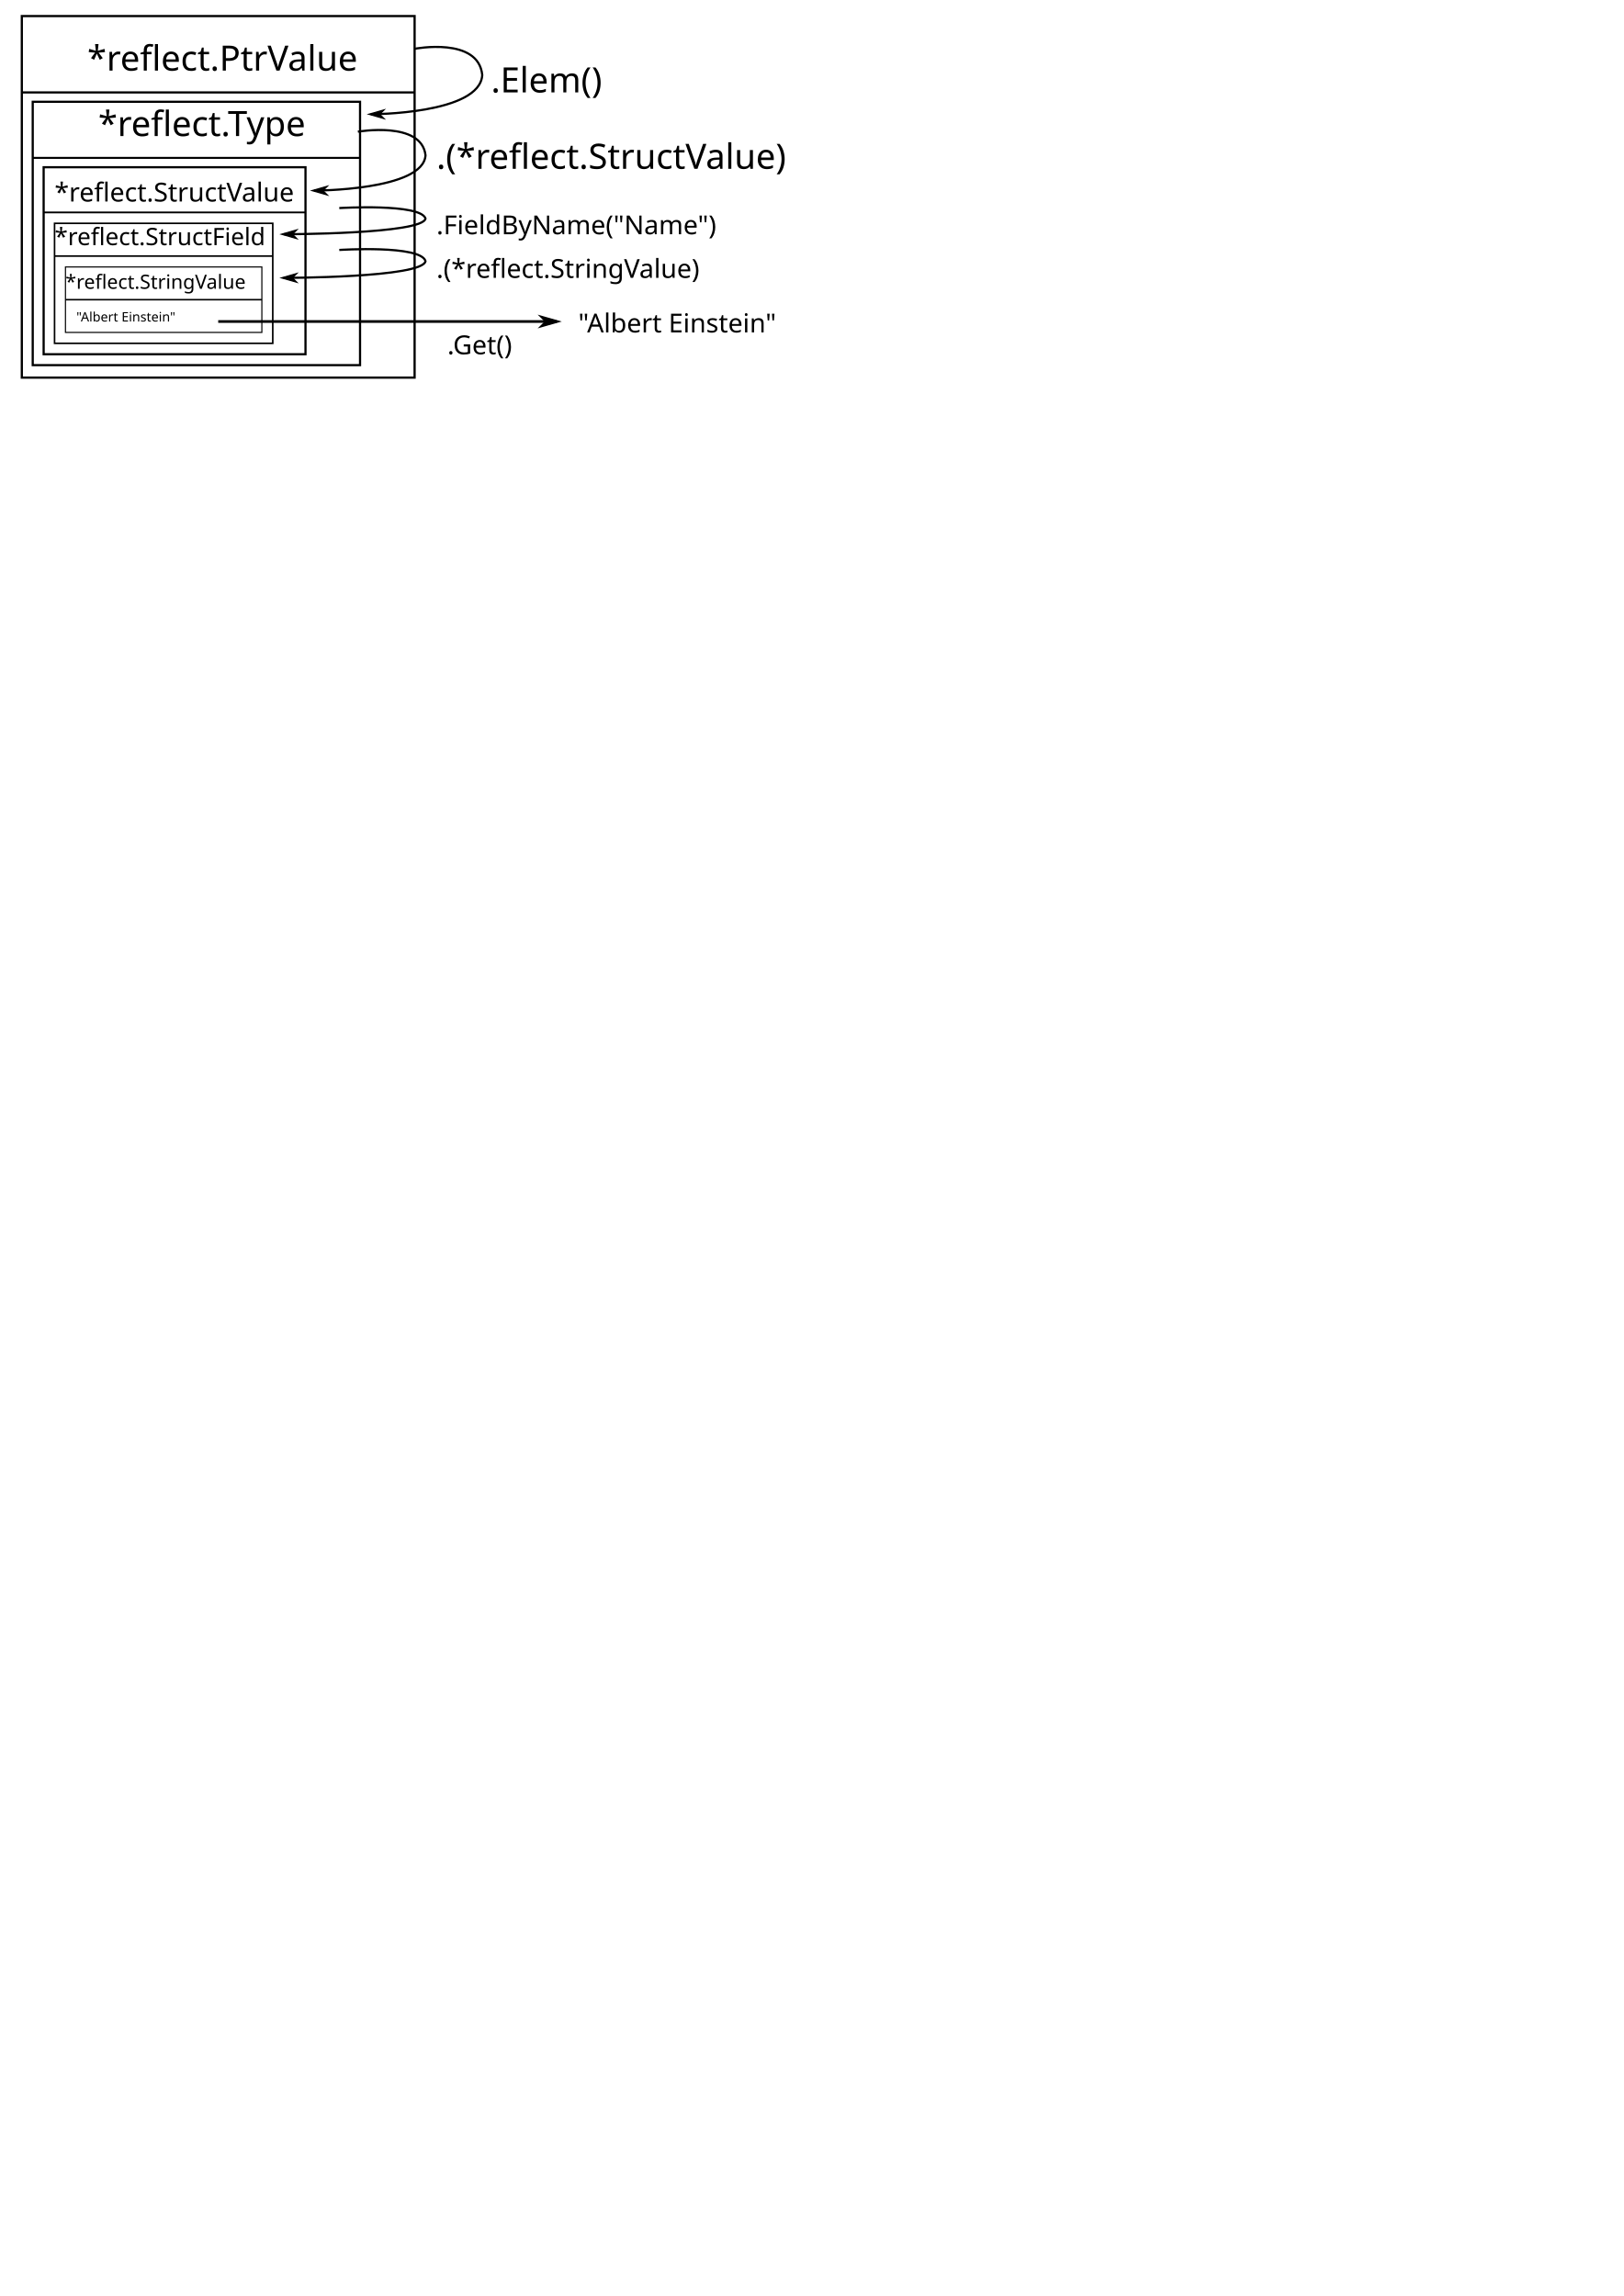
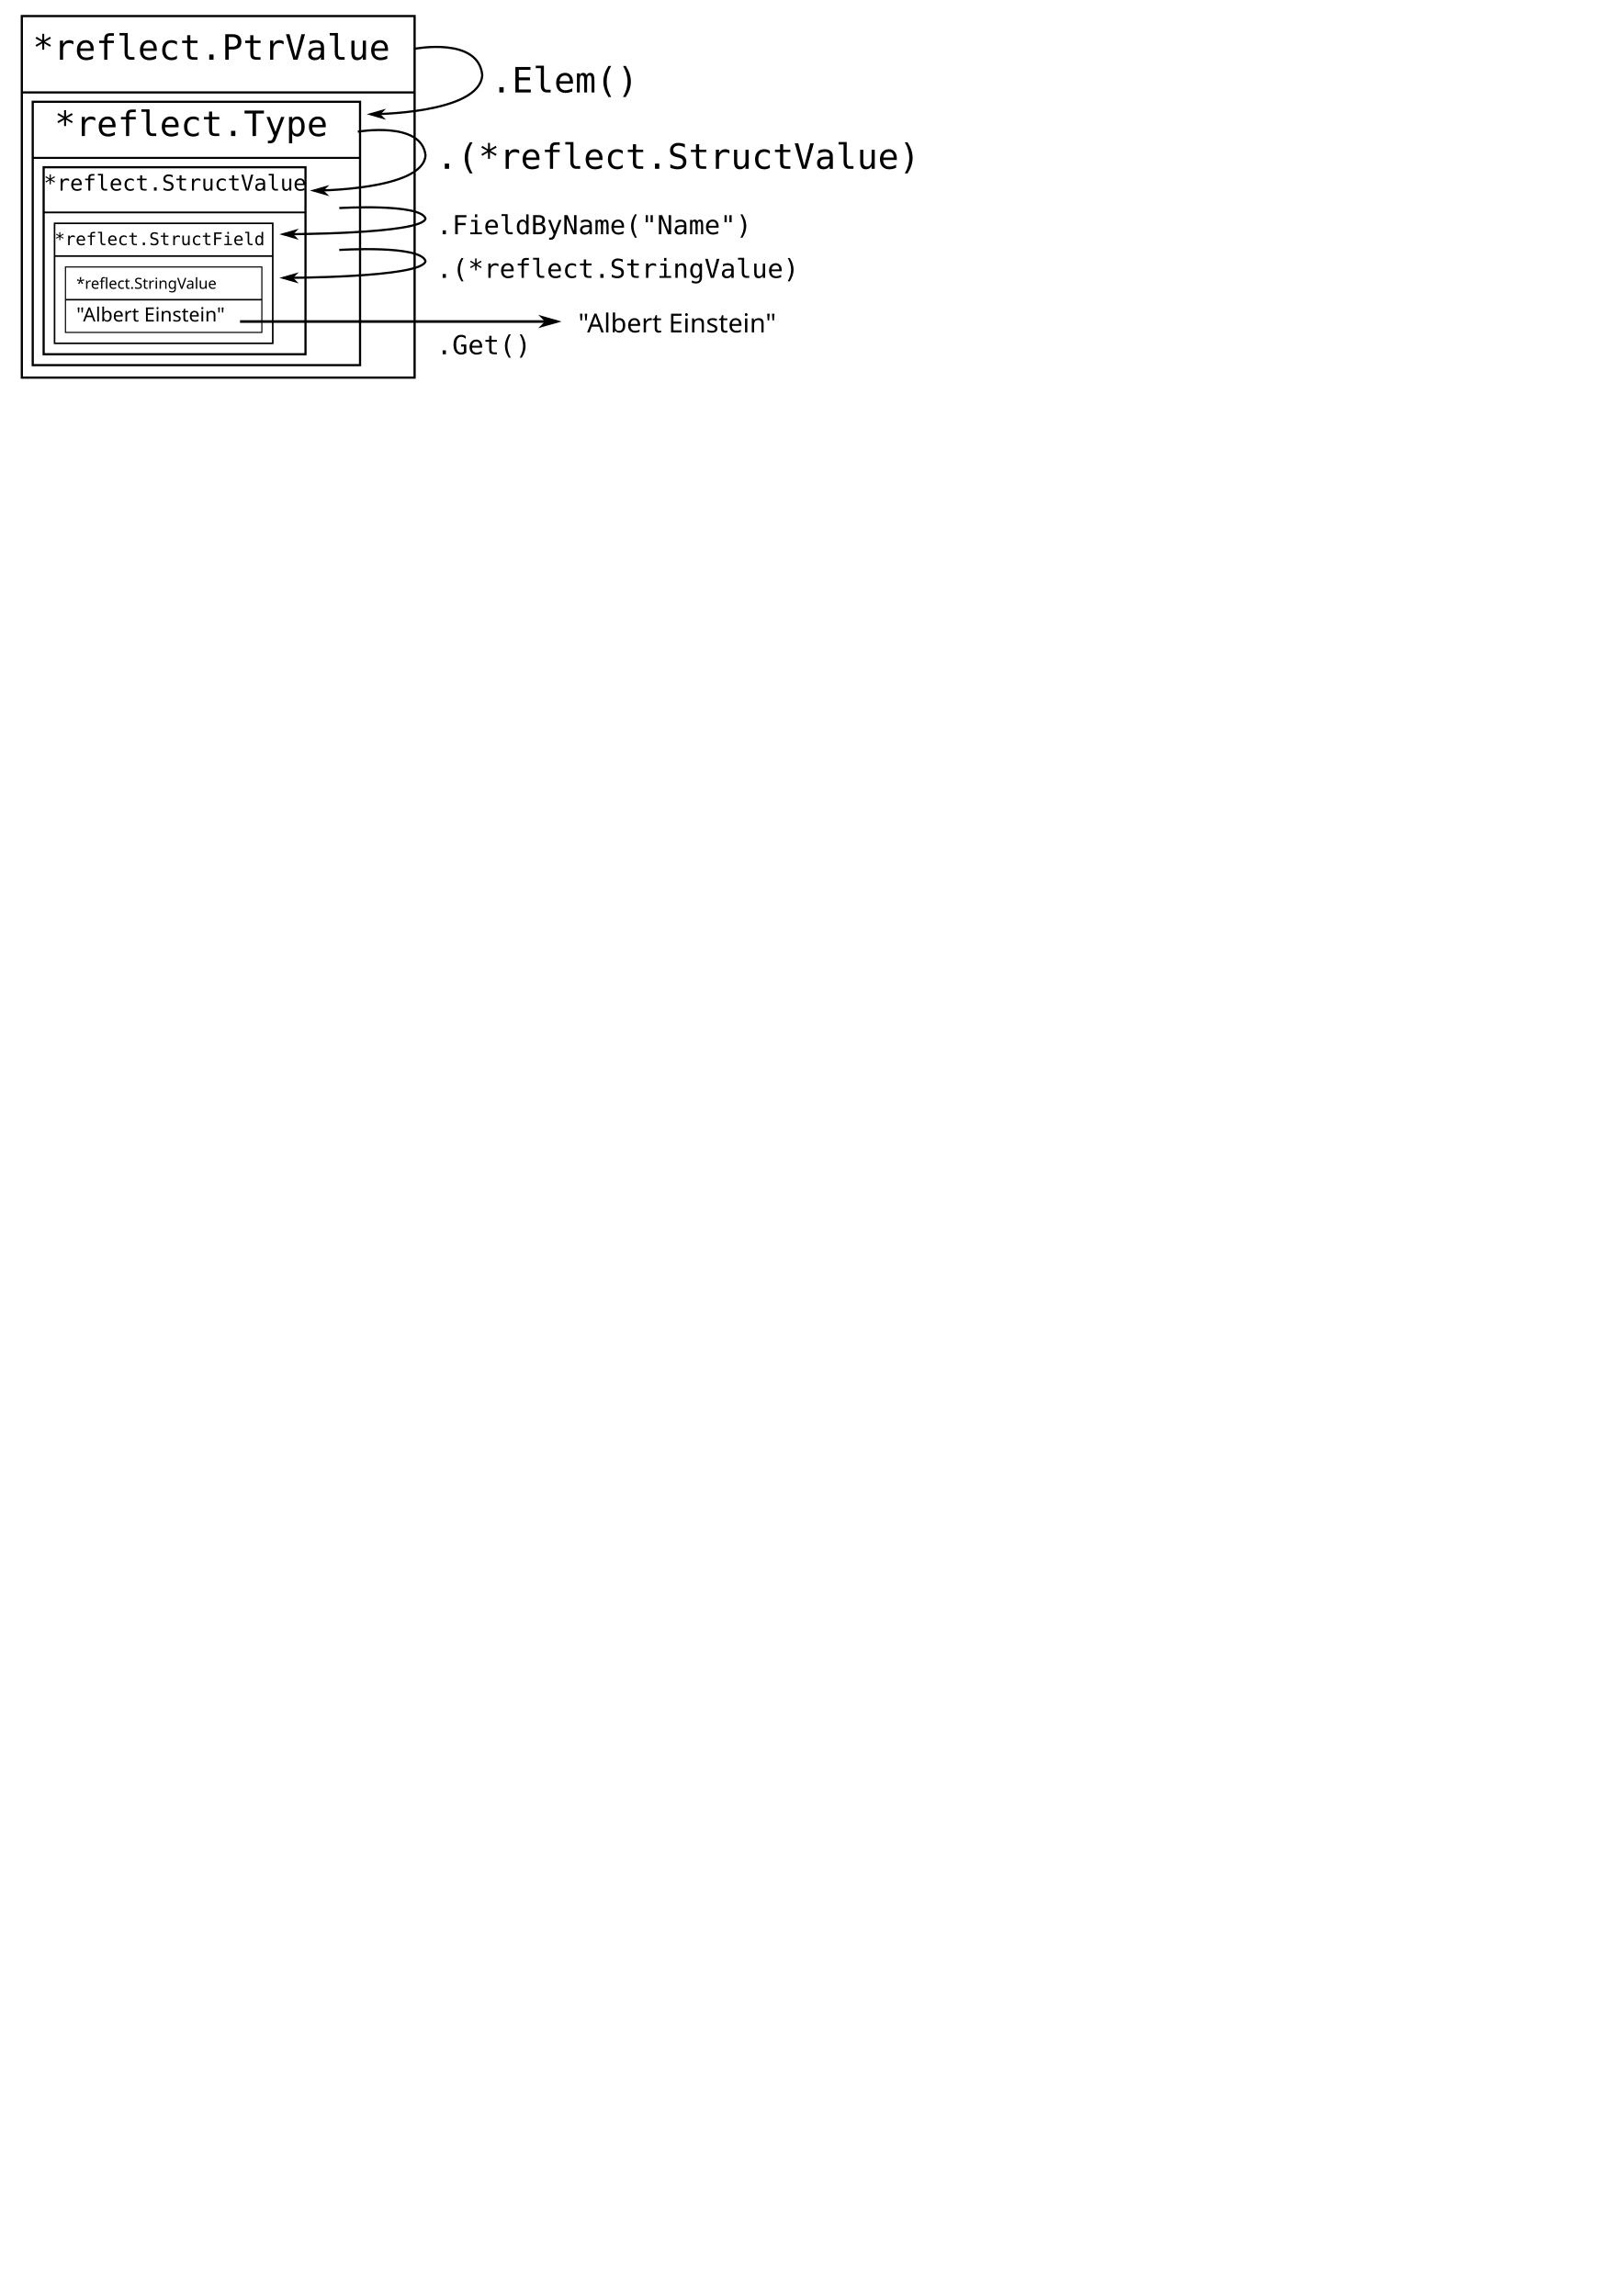
<svg xmlns="http://www.w3.org/2000/svg" width="744.094" height="1052.362" id="svg2" version="1.1">
  <defs id="defs4">
    <marker orient="auto" refY="0.0" refX="0.0" id="Arrow1Lstart" style="overflow:visible">
      <path id="path4056" d="M 0.0,0.0 L 5.0,-5.0 L -12.5,0.0 L 5.0,5.0 L 0.0,0.0 z " style="fill-rule:evenodd;stroke:#000000;stroke-width:1.0pt;marker-start:none" transform="scale(0.8) translate(12.5,0)" />
    </marker>
    <marker orient="auto" refY="0.0" refX="0.0" id="Arrow2Send" style="overflow:visible;">
      <path id="path3716" style="font-size:12.0;fill-rule:evenodd;stroke-width:0.625;stroke-linejoin:round;" d="M 8.719,4.034 L -2.207,0.016 L 8.719,-4.002 C 6.973,-1.63 6.983,1.616 8.719,4.034 z " transform="scale(0.3) rotate(180) translate(-2.3,0)" />
    </marker>
    <marker orient="auto" refY="0.0" refX="0.0" id="Arrow2Lend" style="overflow:visible;">
      <path id="path3704" style="font-size:12.0;fill-rule:evenodd;stroke-width:0.625;stroke-linejoin:round;" d="M 8.719,4.034 L -2.207,0.016 L 8.719,-4.002 C 6.973,-1.63 6.983,1.616 8.719,4.034 z " transform="scale(1.1) rotate(180) translate(1,0)" />
    </marker>
    <marker orient="auto" refY="0.0" refX="0.0" id="Arrow1Mend" style="overflow:visible;">
      <path id="path3713" d="M 0.0,0.0 L 5.0,-5.0 L -12.5,0.0 L 5.0,5.0 L 0.0,0.0 z " style="fill-rule:evenodd;stroke:#000000;stroke-width:1.0pt;marker-start:none;" transform="scale(0.4) rotate(180) translate(10,0)" />
    </marker>
    <marker orient="auto" refY="0.0" refX="0.0" id="Arrow1Lend" style="overflow:visible;">
      <path id="path3707" d="M 0.0,0.0 L 5.0,-5.0 L -12.5,0.0 L 5.0,5.0 L 0.0,0.0 z " style="fill-rule:evenodd;stroke:#000000;stroke-width:1.0pt;marker-start:none;" transform="scale(0.8) rotate(180) translate(12.5,0)" />
    </marker>
    <marker orient="auto" refY="0" refX="0" id="Arrow1Mend-2" style="overflow:visible">
      <path id="path3713-9" d="M 0,0 5,-5 -12.5,0 5,5 0,0 z" style="fill-rule:evenodd;stroke:#000000;stroke-width:1pt;marker-start:none" transform="matrix(-0.4,0,0,-0.4,-4,0)" />
    </marker>
    <marker orient="auto" refY="0" refX="0" id="Arrow1Mend-1" style="overflow:visible">
      <path id="path3713-1" d="M 0,0 5,-5 -12.5,0 5,5 0,0 z" style="fill-rule:evenodd;stroke:#000000;stroke-width:1pt;marker-start:none" transform="matrix(-0.4,0,0,-0.4,-4,0)" />
    </marker>
    <marker orient="auto" refY="0" refX="0" id="Arrow1Mend-3" style="overflow:visible">
      <path id="path3713-6" d="M 0,0 5,-5 -12.5,0 5,5 0,0 z" style="fill-rule:evenodd;stroke:#000000;stroke-width:1pt;marker-start:none" transform="matrix(-0.4,0,0,-0.4,-4,0)" />
    </marker>
    <marker orient="auto" refY="0" refX="0" id="Arrow1Mend-21" style="overflow:visible">
      <path id="path3713-0" d="M 0,0 5,-5 -12.5,0 5,5 0,0 z" style="fill-rule:evenodd;stroke:#000000;stroke-width:1pt;marker-start:none" transform="matrix(-0.4,0,0,-0.4,-4,0)" />
    </marker>
    <marker orient="auto" refY="0" refX="0" id="Arrow1Mend-28" style="overflow:visible">
      <path id="path3713-4" d="M 0,0 5,-5 -12.5,0 5,5 0,0 z" style="fill-rule:evenodd;stroke:#000000;stroke-width:1pt;marker-start:none" transform="matrix(-0.4,0,0,-0.4,-4,0)" />
    </marker>
    <marker orient="auto" refY="0" refX="0" id="Arrow1Mend-28-6" style="overflow:visible">
      <path id="path3713-4-6" d="M 0,0 5,-5 -12.5,0 5,5 0,0 z" style="fill-rule:evenodd;stroke:#000000;stroke-width:1pt;marker-start:none" transform="matrix(-0.4,0,0,-0.4,-4,0)" />
    </marker>
    <marker orient="auto" refY="0" refX="0" id="Arrow1Mend-28-7" style="overflow:visible">
      <path id="path3713-4-1" d="M 0,0 5,-5 -12.5,0 5,5 0,0 z" style="fill-rule:evenodd;stroke:#000000;stroke-width:1pt;marker-start:none" transform="matrix(-0.4,0,0,-0.4,-4,0)" />
    </marker>
    <marker orient="auto" refY="0" refX="0" id="Arrow1Mend-28-9" style="overflow:visible">
      <path id="path3713-4-4" d="M 0,0 5,-5 -12.5,0 5,5 0,0 z" style="fill-rule:evenodd;stroke:#000000;stroke-width:1pt;marker-start:none" transform="matrix(-0.4,0,0,-0.4,-4,0)" />
    </marker>
  </defs>
  <g id="layer1">
    <rect style="fill:none" id="rect2822" width="58.571" height="40" x="88.571" y="106.648" ry="11.429" />
    <rect style="fill:none" id="rect2824" width="31.429" height="37.143" x="85.714" y="103.791" ry="11.429" />
    <rect style="fill:none" id="rect2826" width="38.571" height="31.429" x="68.571" y="42.362" ry="11.429" />
    <rect style="fill:none;stroke:#000000;stroke-width:1.02;stroke-miterlimit:4;stroke-opacity:1;stroke-dasharray:none" id="rect3604" width="180" height="165.714" x="10" y="7.362" ry="0" />
    <rect style="fill:none" id="rect2826-8" width="38.571" height="31.429" x="120.964" y="76.898" ry="11.429" />
    <rect style="fill:none;stroke:#000000;stroke-width:1;stroke-miterlimit:4;stroke-opacity:1;stroke-dasharray:none" id="rect3604-5" width="150" height="120.714" x="15" y="46.648" ry="0" />
    <rect style="fill:none" id="rect2826-85" width="38.571" height="31.429" x="192.393" y="74.041" ry="11.429" />
    <rect style="fill:none;stroke:#000000;stroke-width:1;stroke-miterlimit:4;stroke-opacity:1;stroke-dasharray:none" id="rect3604-61" width="120" height="85.714" x="20" y="76.648" ry="0" />
    <text xml:space="preserve" style="font-size:16px;font-style:normal;font-variant:normal;font-weight:normal;font-stretch:normal;text-align:start;line-height:125%;writing-mode:lr-tb;text-anchor:start;fill:#000000;fill-opacity:1;stroke:none;font-family:Droid Serif;-inkscape-font-specification:Droid Serif" x="227.143" y="121.648" id="text3657">
      <tspan id="tspan3659" x="227.143" y="121.648" />
    </text>
-     <path style="fill:none;stroke:#000000;stroke-width:1.245;stroke-linecap:butt;stroke-linejoin:miter;stroke-miterlimit:4;stroke-opacity:1;stroke-dasharray:none;marker-start:none;marker-end:url(#Arrow1Mend)" d="m 100,147.362 c 124,0 155,0 155,0" id="path2894-3-5" />
-     <text xml:space="preserve" style="font-size:16px;font-style:normal;font-variant:normal;font-weight:normal;font-stretch:normal;text-align:start;line-height:125%;writing-mode:lr-tb;text-anchor:start;fill:#000000;fill-opacity:1;stroke:none;font-family:Droid Serif;-inkscape-font-specification:Droid Serif" x="40" y="32.362" id="text5075-68">
-       <tspan id="tspan5077-9" x="40" y="32.362">*reflect.PtrValue</tspan>
+     <path style="fill:none;stroke:#000000;stroke-width:1.204;stroke-linecap:butt;stroke-linejoin:miter;stroke-miterlimit:4;stroke-opacity:1;stroke-dasharray:none;marker-start:none;marker-end:url(#Arrow1Mend)" d="m 110,147.362 c 116,0 145,0 145,0" id="path2894-3-5" />
+     <text xml:space="preserve" style="font-size:16px;font-style:normal;font-variant:normal;font-weight:normal;font-stretch:normal;text-align:start;line-height:125%;writing-mode:lr-tb;text-anchor:start;fill:#000000;fill-opacity:1;stroke:none;font-family:DejaVu Sans Mono;-inkscape-font-specification:DejaVu Sans Mono" x="15" y="27.362" id="text5075-68">
+       <tspan id="tspan5077-9" x="15" y="27.362">*reflect.PtrValue</tspan>
    </text>
    <path style="fill:none;stroke:#000000;stroke-width:1px;stroke-linecap:butt;stroke-linejoin:miter;stroke-opacity:1" d="m 10,42.362 180,0" id="path3745" />
    <path style="fill:none;stroke:#000000;stroke-width:1px;stroke-linecap:butt;stroke-linejoin:miter;stroke-opacity:1;marker-end:url(#Arrow1Mend-28)" d="m 190,22.362 c 0,0 29.214,-5.643 31,12 -1,18 -51,18 -51,18" id="path3753" />
-     <text xml:space="preserve" style="font-size:16px;font-style:normal;font-variant:normal;font-weight:normal;font-stretch:normal;text-align:start;line-height:125%;writing-mode:lr-tb;text-anchor:start;fill:#000000;fill-opacity:1;stroke:none;font-family:Droid Serif;-inkscape-font-specification:Droid Serif" x="225" y="42.362" id="text5075-9">
+     <text xml:space="preserve" style="font-size:16px;font-style:normal;font-variant:normal;font-weight:normal;font-stretch:normal;text-align:start;line-height:125%;writing-mode:lr-tb;text-anchor:start;fill:#000000;fill-opacity:1;stroke:none;font-family:DejaVu Sans Mono;-inkscape-font-specification:DejaVu Sans Mono" x="225" y="42.362" id="text5075-9">
      <tspan id="tspan5077-28" x="225" y="42.362">.Elem()</tspan>
    </text>
    <path style="fill:none;stroke:#000000;stroke-width:0.913px;stroke-linecap:butt;stroke-linejoin:miter;stroke-opacity:1" d="m 15,72.362 150,0" id="path3745-4" />
-     <text xml:space="preserve" style="font-size:16px;font-style:normal;font-variant:normal;font-weight:normal;font-stretch:normal;text-align:start;line-height:125%;writing-mode:lr-tb;text-anchor:start;fill:#000000;fill-opacity:1;stroke:none;font-family:Droid Serif;-inkscape-font-specification:Droid Serif" x="45" y="62.362" id="text5075-68-9">
-       <tspan id="tspan5077-9-2" x="45" y="62.362">*reflect.Type</tspan>
+     <text xml:space="preserve" style="font-size:16px;font-style:normal;font-variant:normal;font-weight:normal;font-stretch:normal;text-align:start;line-height:125%;writing-mode:lr-tb;text-anchor:start;fill:#000000;fill-opacity:1;stroke:none;font-family:DejaVu Sans Mono;-inkscape-font-specification:DejaVu Sans Mono" x="25" y="62.362" id="text5075-68-9">
+       <tspan id="tspan5077-9-2" x="25" y="62.362">*reflect.Type</tspan>
    </text>
    <path style="fill:none;stroke:#000000;stroke-width:1;stroke-linecap:butt;stroke-linejoin:miter;stroke-miterlimit:4;stroke-opacity:1;stroke-dasharray:none;marker-end:url(#Arrow1Mend-28)" d="m 164,60.362 c 0,0 29.214,-5.079 31,10.8 -1,16.2 -51,16.2 -51,16.2" id="path3753-4" />
-     <text xml:space="preserve" style="font-size:16px;font-style:normal;font-variant:normal;font-weight:normal;font-stretch:normal;text-align:start;line-height:125%;writing-mode:lr-tb;text-anchor:start;fill:#000000;fill-opacity:1;stroke:none;font-family:Droid Serif;-inkscape-font-specification:Droid Serif" x="200" y="77.362" id="text5075-9-9">
+     <text xml:space="preserve" style="font-size:16px;font-style:normal;font-variant:normal;font-weight:normal;font-stretch:normal;text-align:start;line-height:125%;writing-mode:lr-tb;text-anchor:start;fill:#000000;fill-opacity:1;stroke:none;font-family:DejaVu Sans Mono;-inkscape-font-specification:DejaVu Sans Mono" x="200" y="77.362" id="text5075-9-9">
      <tspan id="tspan5077-28-5" x="200" y="77.362">.(*reflect.StructValue)</tspan>
    </text>
    <path style="fill:none;stroke:#000000;stroke-width:0.816px;stroke-linecap:butt;stroke-linejoin:miter;stroke-opacity:1" d="m 20,97.362 120,0" id="path3745-4-0" />
-     <text xml:space="preserve" style="font-size:12px;font-style:normal;font-variant:normal;font-weight:normal;font-stretch:normal;text-align:start;line-height:125%;writing-mode:lr-tb;text-anchor:start;fill:#000000;fill-opacity:1;stroke:none;font-family:Droid Serif;-inkscape-font-specification:Droid Serif" x="25" y="92.362" id="text5075-9-9-4">
-       <tspan id="tspan5077-28-5-8" x="25" y="92.362">*reflect.StructValue</tspan>
+     <text xml:space="preserve" style="font-size:10px;font-style:normal;font-variant:normal;font-weight:normal;font-stretch:normal;text-align:start;line-height:125%;writing-mode:lr-tb;text-anchor:start;fill:#000000;fill-opacity:1;stroke:none;font-family:DejaVu Sans Mono;-inkscape-font-specification:DejaVu Sans Mono" x="20" y="87.362" id="text5075-9-9-4">
+       <tspan id="tspan5077-28-5-8" x="20" y="87.362">*reflect.StructValue</tspan>
    </text>
    <path style="fill:none;stroke:#000000;stroke-width:1;stroke-linecap:butt;stroke-linejoin:miter;stroke-miterlimit:4;stroke-opacity:1;stroke-dasharray:none;marker-end:url(#Arrow1Mend-28)" d="m 155.49,95.362 c 0,0 37.234,-2.257 39.51,4.8 -1.274,7.2 -65,7.2 -65,7.2" id="path3753-4-7" />
-     <text xml:space="preserve" style="font-size:12px;font-style:normal;font-variant:normal;font-weight:normal;font-stretch:normal;text-align:start;line-height:125%;writing-mode:lr-tb;text-anchor:start;fill:#000000;fill-opacity:1;stroke:none;font-family:Droid Serif;-inkscape-font-specification:Droid Serif" x="200" y="107.362" id="text5075-9-9-2">
+     <text xml:space="preserve" style="font-size:12px;font-style:normal;font-variant:normal;font-weight:normal;font-stretch:normal;text-align:start;line-height:125%;writing-mode:lr-tb;text-anchor:start;fill:#000000;fill-opacity:1;stroke:none;font-family:DejaVu Sans Mono;-inkscape-font-specification:DejaVu Sans Mono" x="200" y="107.362" id="text5075-9-9-2">
      <tspan id="tspan5077-28-5-7" x="200" y="107.362">.FieldByName("Name")</tspan>
    </text>
-     <text xml:space="preserve" style="font-size:11px;font-style:normal;font-variant:normal;font-weight:normal;font-stretch:normal;text-align:start;line-height:125%;writing-mode:lr-tb;text-anchor:start;fill:#000000;fill-opacity:1;stroke:none;font-family:Droid Serif;-inkscape-font-specification:Droid Serif" x="25" y="112.362" id="text5075-9-9-4-2">
+     <text xml:space="preserve" style="font-size:8;font-style:normal;font-variant:normal;font-weight:normal;font-stretch:normal;text-align:start;line-height:125%;writing-mode:lr-tb;text-anchor:start;fill:#000000;fill-opacity:1;stroke:none;font-family:DejaVu Sans Mono;-inkscape-font-specification:DejaVu Sans Mono" x="25" y="112.362" id="text5075-9-9-4-2">
      <tspan id="tspan5077-28-5-8-2" x="25" y="112.362">*reflect.StructField</tspan>
    </text>
    <rect style="fill:none;stroke:#000000;stroke-width:0.731;stroke-miterlimit:4;stroke-opacity:1;stroke-dasharray:none" id="rect3604-61-6" width="100" height="55" x="25" y="102.362" ry="0" />
    <path style="fill:none;stroke:#000000;stroke-width:0.745px;stroke-linecap:butt;stroke-linejoin:miter;stroke-opacity:1" d="m 25,117.362 100,0" id="path3745-4-0-1" />
    <path style="fill:none;stroke:#000000;stroke-width:1;stroke-linecap:butt;stroke-linejoin:miter;stroke-miterlimit:4;stroke-opacity:1;stroke-dasharray:none;marker-end:url(#Arrow1Mend-28)" d="m 155.49,114.562 c 0,0 37.234,-2.408 39.51,5.12 -1.274,7.68 -65,7.68 -65,7.68" id="path3753-4-7-9" />
-     <text xml:space="preserve" style="font-size:12px;font-style:normal;font-variant:normal;font-weight:normal;font-stretch:normal;text-align:start;line-height:125%;writing-mode:lr-tb;text-anchor:start;fill:#000000;fill-opacity:1;stroke:none;font-family:Droid Serif;-inkscape-font-specification:Droid Serif" x="200" y="127.362" id="text5075-9-9-2-7">
+     <text xml:space="preserve" style="font-size:12px;font-style:normal;font-variant:normal;font-weight:normal;font-stretch:normal;text-align:start;line-height:125%;writing-mode:lr-tb;text-anchor:start;fill:#000000;fill-opacity:1;stroke:none;font-family:DejaVu Sans Mono;-inkscape-font-specification:DejaVu Sans Mono" x="200" y="127.362" id="text5075-9-9-2-7">
      <tspan id="tspan5077-28-5-7-1" x="200" y="127.362">.(*reflect.StringValue)</tspan>
    </text>
-     <text xml:space="preserve" style="font-size:9px;font-style:normal;font-variant:normal;font-weight:normal;font-stretch:normal;text-align:start;line-height:125%;writing-mode:lr-tb;text-anchor:start;fill:#000000;fill-opacity:1;stroke:none;font-family:Droid Serif;-inkscape-font-specification:Droid Serif" x="30" y="132.362" id="text5075-9-9-4-2-5">
-       <tspan id="tspan5077-28-5-8-2-9" x="30" y="132.362">*reflect.StringValue</tspan>
+     <text xml:space="preserve" style="font-size:7px;font-style:normal;font-variant:normal;font-weight:normal;font-stretch:normal;text-align:start;line-height:125%;writing-mode:lr-tb;text-anchor:start;fill:#000000;fill-opacity:1;stroke:none;font-family:Droid Sans Mono;-inkscape-font-specification:Droid Sans Mono" x="35" y="132.362" id="text5075-9-9-4-2-5">
+       <tspan id="tspan5077-28-5-8-2-9" x="35" y="132.362">*reflect.StringValue</tspan>
    </text>
    <rect style="fill:none;stroke:#000000;stroke-width:0.512;stroke-miterlimit:4;stroke-opacity:1;stroke-dasharray:none" id="rect3604-61-6-7" width="90" height="30" x="30" y="122.362" ry="0" />
    <path style="fill:none;stroke:#000000;stroke-width:0.707px;stroke-linecap:butt;stroke-linejoin:miter;stroke-opacity:1" d="m 30,137.362 90,0" id="path3745-4-0-1-7" />
-     <text xml:space="preserve" style="font-size:12px;font-style:normal;font-variant:normal;font-weight:normal;font-stretch:normal;text-align:start;line-height:125%;writing-mode:lr-tb;text-anchor:start;fill:#000000;fill-opacity:1;stroke:none;font-family:Droid Serif;-inkscape-font-specification:Droid Serif" x="205" y="162.362" id="text5075-9-9-2-7-6">
-       <tspan id="tspan5077-28-5-7-1-7" x="205" y="162.362">.Get()</tspan>
+     <text xml:space="preserve" style="font-size:12px;font-style:normal;font-variant:normal;font-weight:normal;font-stretch:normal;text-align:start;line-height:125%;writing-mode:lr-tb;text-anchor:start;fill:#000000;fill-opacity:1;stroke:none;font-family:DejaVu Sans Mono;-inkscape-font-specification:DejaVu Sans Mono" x="200" y="162.362" id="text5075-9-9-2-7-6">
+       <tspan id="tspan5077-28-5-7-1-7" x="200" y="162.362">.Get()</tspan>
    </text>
    <text xml:space="preserve" style="font-size:12px;font-style:normal;font-variant:normal;font-weight:normal;font-stretch:normal;text-align:start;line-height:125%;writing-mode:lr-tb;text-anchor:start;fill:#000000;fill-opacity:1;stroke:none;font-family:Droid Serif;-inkscape-font-specification:Droid Serif" x="265" y="152.362" id="text5075-9-9-2-7-6-3">
      <tspan id="tspan5077-28-5-7-1-7-6" x="265" y="152.362">"Albert Einstein"</tspan>
    </text>
-     <text xml:space="preserve" style="font-size:6;font-style:normal;font-variant:normal;font-weight:normal;font-stretch:normal;text-align:start;line-height:125%;writing-mode:lr-tb;text-anchor:start;fill:#000000;fill-opacity:1;stroke:none;font-family:Droid Serif;-inkscape-font-specification:Droid Serif" x="35" y="147.362" id="text5075-9-9-2-7-6-3-8">
+     <text xml:space="preserve" style="font-size:9;font-style:normal;font-variant:normal;font-weight:normal;font-stretch:normal;text-align:start;line-height:125%;writing-mode:lr-tb;text-anchor:start;fill:#000000;fill-opacity:1;stroke:none;font-family:Droid Serif;-inkscape-font-specification:Droid Serif" x="35" y="147.362" id="text5075-9-9-2-7-6-3-8">
      <tspan id="tspan5077-28-5-7-1-7-6-4" x="35" y="147.362">"Albert Einstein"</tspan>
    </text>
  </g>
</svg>
